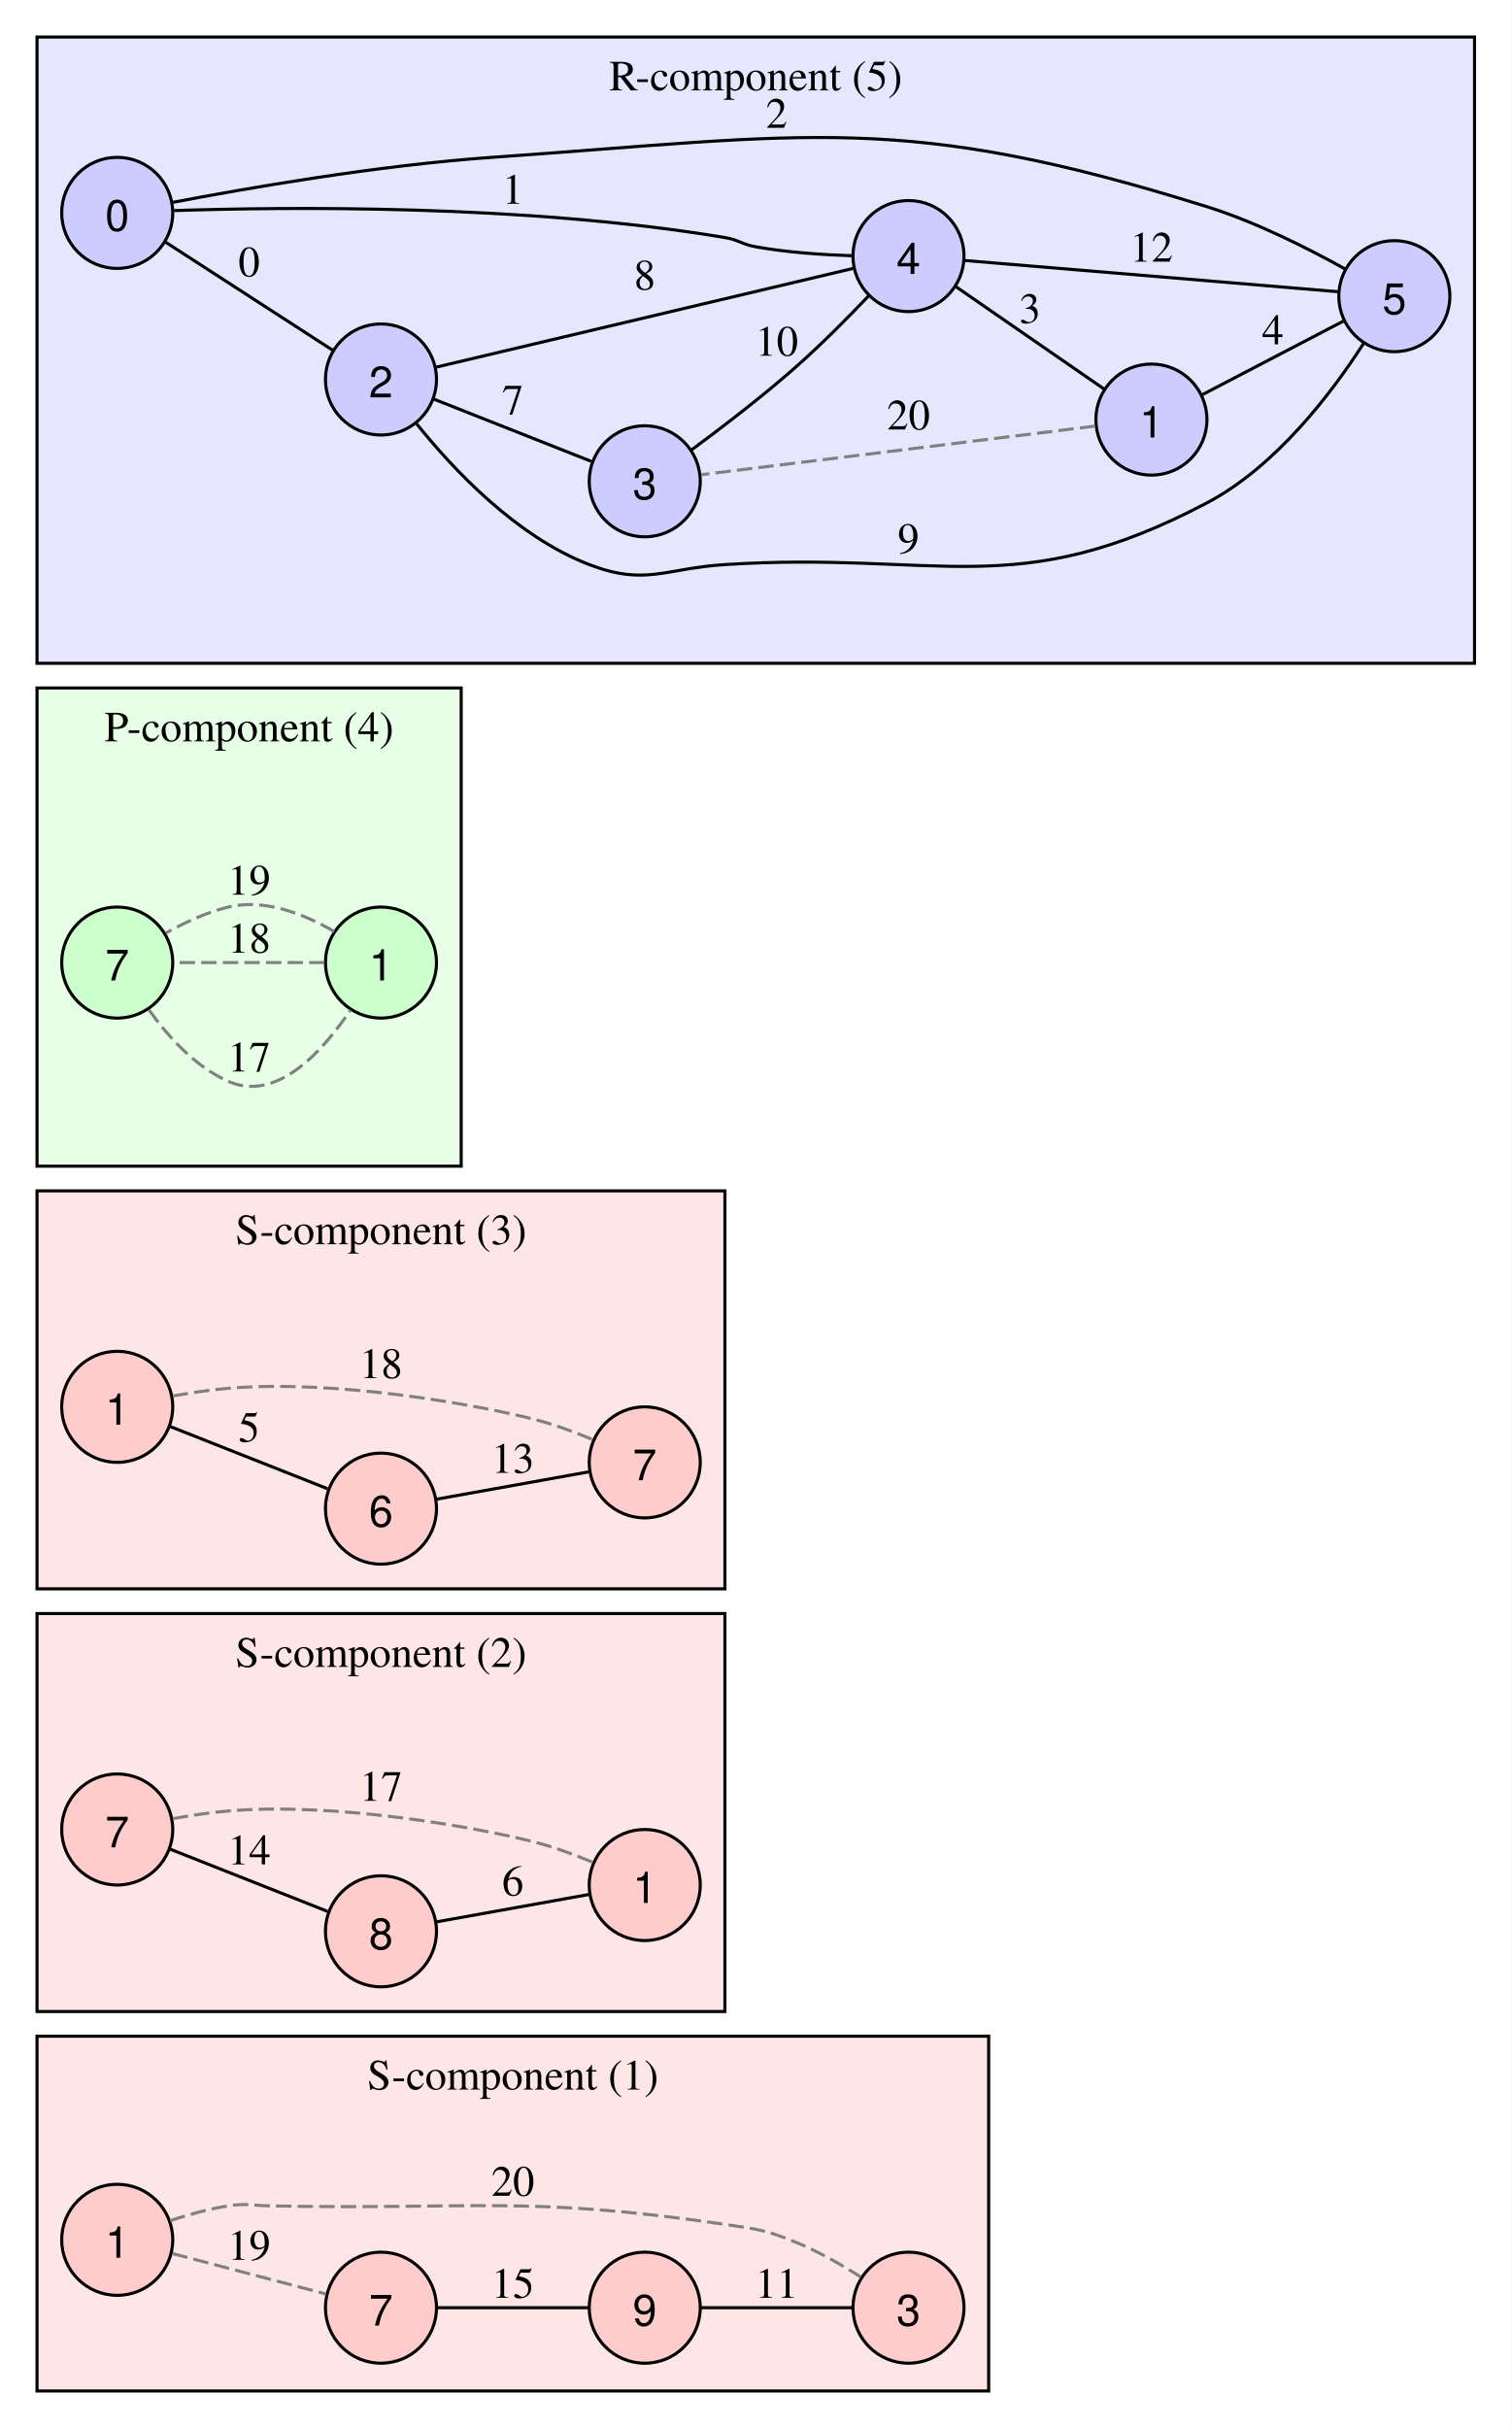
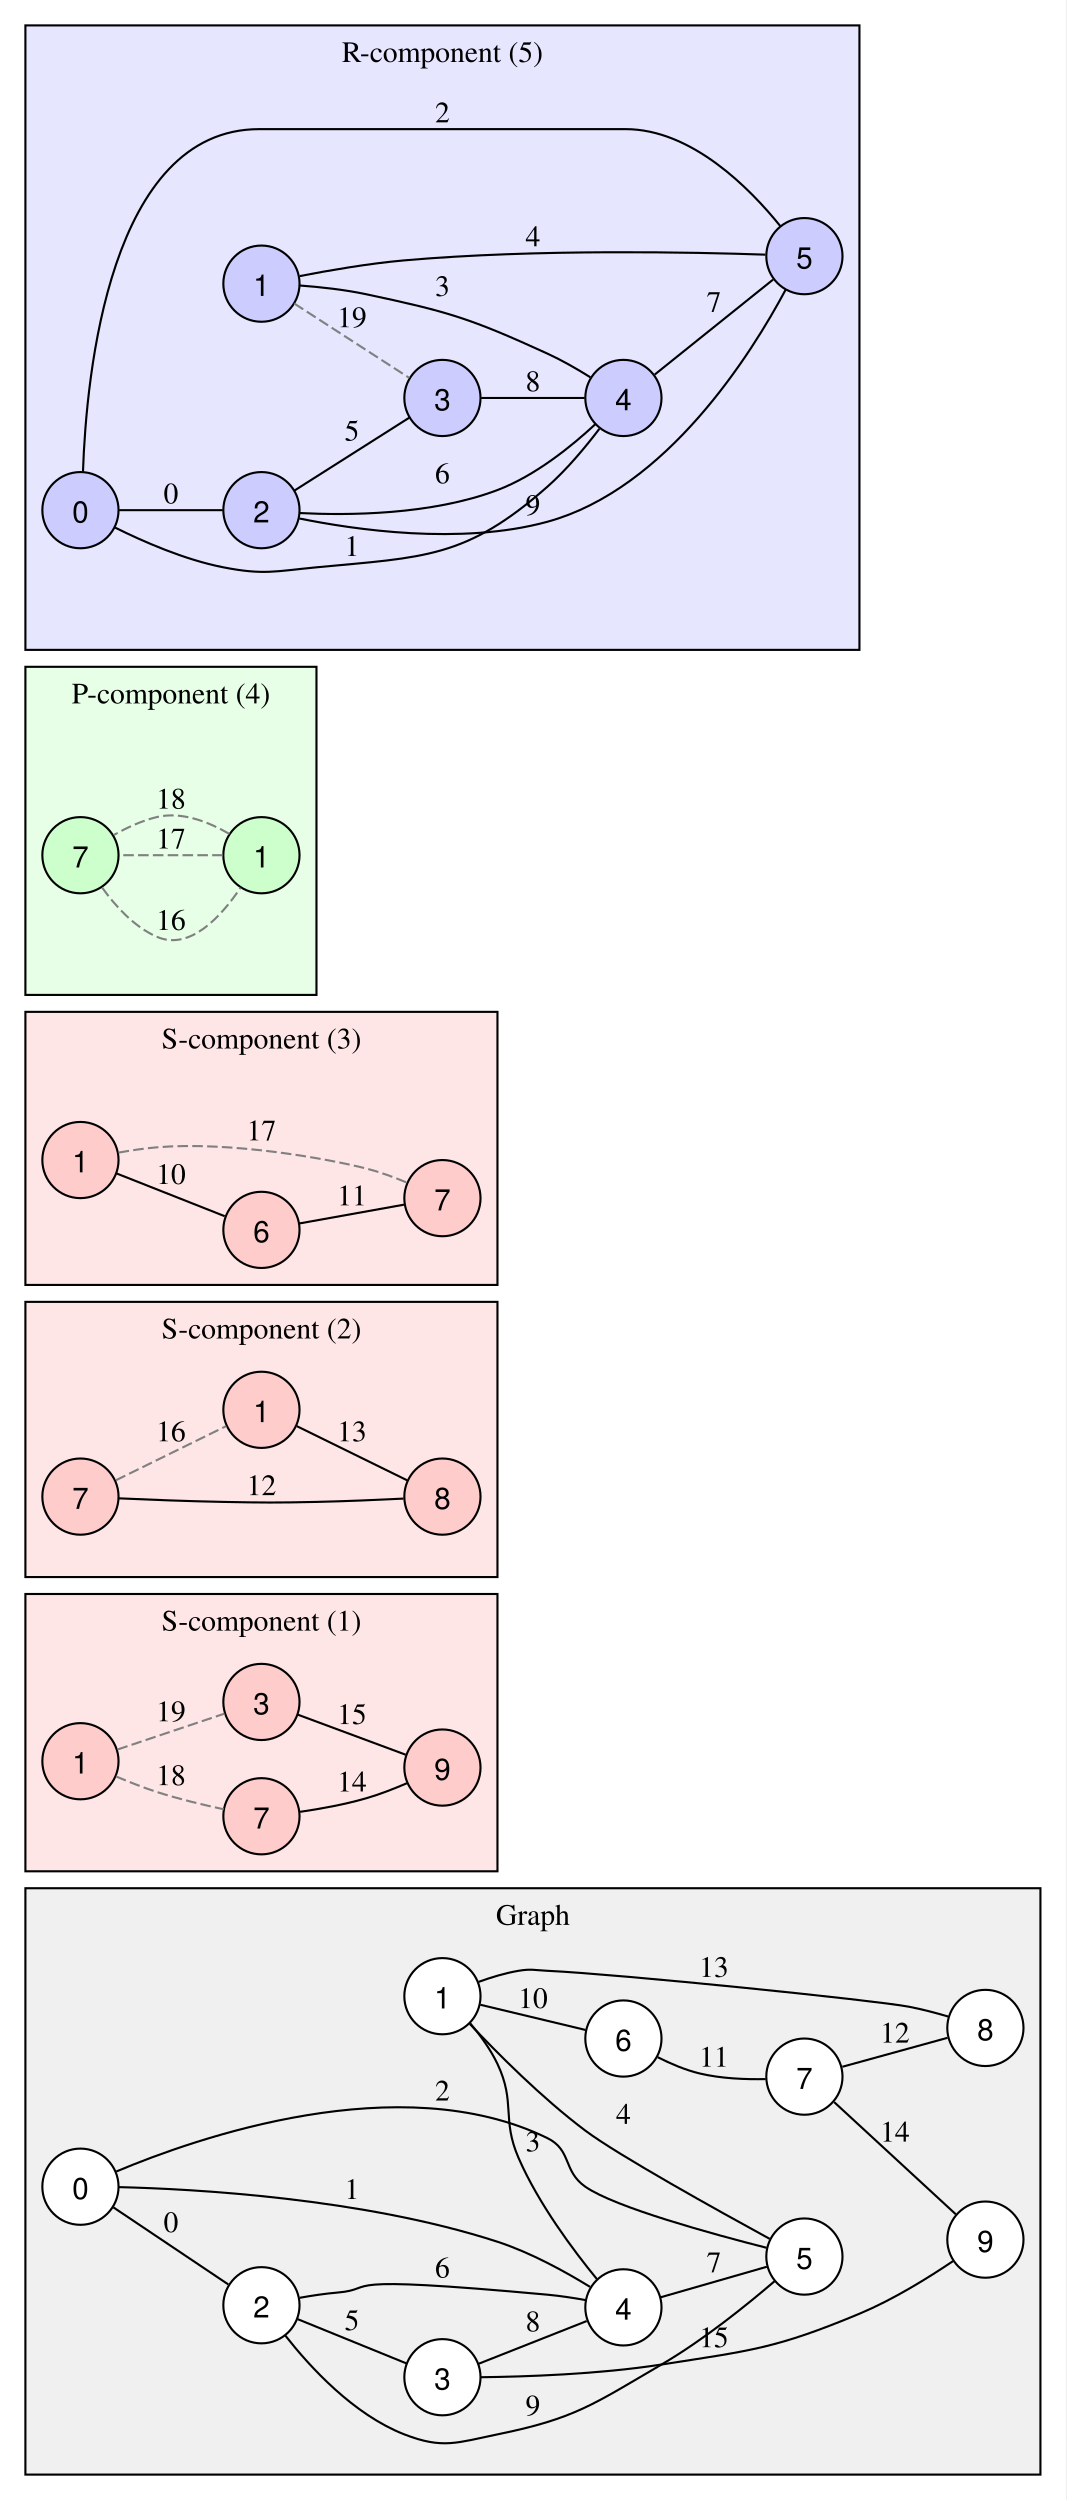
- <svg xmlns="http://www.w3.org/2000/svg" width="490pt" height="787pt" viewBox="0.00 0.00 490.00 787.00">
-   <g id="graph0" class="graph" transform="scale(1 1) rotate(0) translate(4 783)">
-     <polygon fill="white" stroke="none" points="-4,4 -4,-783 486,-783 486,4 -4,4" />
+ <svg xmlns="http://www.w3.org/2000/svg" width="504pt" height="1181pt" viewBox="0.00 0.00 504.00 1181.00">
+   <g id="graph0" class="graph" transform="scale(1 1) rotate(0) translate(4 1177)">
+     <polygon fill="white" stroke="none" points="-4,4 -4,-1177 499.5,-1177 499.5,4 -4,4" />
    <g id="clust1" class="cluster">
-       <polygon fill="#ffe6e6" stroke="black" points="8,-8 8,-123 316.5,-123 316.5,-8 8,-8" />
-       <text xml:space="preserve" text-anchor="middle" x="162.25" y="-105.7" font-family="Times,serif" font-size="14.00">S-component (1)</text>
+       <polygon fill="#f0f0f0" stroke="black" points="8,-8 8,-285 487.5,-285 487.5,-8 8,-8" />
+       <text xml:space="preserve" text-anchor="middle" x="247.75" y="-267.7" font-family="Times,serif" font-size="14.00">Graph</text>
    </g>
    <g id="clust2" class="cluster">
-       <polygon fill="#ffe6e6" stroke="black" points="8,-131 8,-260 231,-260 231,-131 8,-131" />
-       <text xml:space="preserve" text-anchor="middle" x="119.5" y="-242.7" font-family="Times,serif" font-size="14.00">S-component (2)</text>
+       <polygon fill="#ffe6e6" stroke="black" points="8,-293 8,-424 231,-424 231,-293 8,-293" />
+       <text xml:space="preserve" text-anchor="middle" x="119.5" y="-406.7" font-family="Times,serif" font-size="14.00">S-component (1)</text>
    </g>
    <g id="clust3" class="cluster">
-       <polygon fill="#ffe6e6" stroke="black" points="8,-268 8,-397 231,-397 231,-268 8,-268" />
-       <text xml:space="preserve" text-anchor="middle" x="119.5" y="-379.7" font-family="Times,serif" font-size="14.00">S-component (3)</text>
+       <polygon fill="#ffe6e6" stroke="black" points="8,-432 8,-562 231,-562 231,-432 8,-432" />
+       <text xml:space="preserve" text-anchor="middle" x="119.5" y="-544.7" font-family="Times,serif" font-size="14.00">S-component (2)</text>
    </g>
    <g id="clust4" class="cluster">
-       <polygon fill="#e6ffe6" stroke="black" points="8,-405 8,-560 145.5,-560 145.5,-405 8,-405" />
-       <text xml:space="preserve" text-anchor="middle" x="76.75" y="-542.7" font-family="Times,serif" font-size="14.00">P-component (4)</text>
+       <polygon fill="#ffe6e6" stroke="black" points="8,-570 8,-699 231,-699 231,-570 8,-570" />
+       <text xml:space="preserve" text-anchor="middle" x="119.5" y="-681.7" font-family="Times,serif" font-size="14.00">S-component (3)</text>
    </g>
    <g id="clust5" class="cluster">
-       <polygon fill="#e6e6ff" stroke="black" points="8,-568 8,-771 474,-771 474,-568 8,-568" />
-       <text xml:space="preserve" text-anchor="middle" x="241" y="-753.7" font-family="Times,serif" font-size="14.00">R-component (5)</text>
+       <polygon fill="#e6ffe6" stroke="black" points="8,-707 8,-862 145.5,-862 145.5,-707 8,-707" />
+       <text xml:space="preserve" text-anchor="middle" x="76.75" y="-844.7" font-family="Times,serif" font-size="14.00">P-component (4)</text>
+     </g>
+     <g id="clust6" class="cluster">
+       <polygon fill="#e6e6ff" stroke="black" points="8,-870 8,-1165 402,-1165 402,-870 8,-870" />
+       <text xml:space="preserve" text-anchor="middle" x="205" y="-1147.7" font-family="Times,serif" font-size="14.00">R-component (5)</text>
    </g>
    <g id="node1" class="node">
-       <ellipse fill="#ffcccc" stroke="black" cx="119.5" cy="-35" rx="18" ry="18" />
-       <text xml:space="preserve" text-anchor="middle" x="119.5" y="-29.2" font-family="Helvetica,sans-Serif" font-size="14.00">7</text>
+       <ellipse fill="#ffffff" stroke="black" cx="34" cy="-144" rx="18" ry="18" />
+       <text xml:space="preserve" text-anchor="middle" x="34" y="-138.2" font-family="Helvetica,sans-Serif" font-size="14.00">0</text>
    </g>
    <g id="node2" class="node">
-       <ellipse fill="#ffcccc" stroke="black" cx="205" cy="-35" rx="18" ry="18" />
-       <text xml:space="preserve" text-anchor="middle" x="205" y="-29.2" font-family="Helvetica,sans-Serif" font-size="14.00">9</text>
+       <ellipse fill="#ffffff" stroke="black" cx="119.5" cy="-88" rx="18" ry="18" />
+       <text xml:space="preserve" text-anchor="middle" x="119.5" y="-82.2" font-family="Helvetica,sans-Serif" font-size="14.00">2</text>
    </g>
    <g id="edge1" class="edge">
-       <path fill="none" stroke="black" d="M137.8,-35C152.13,-35 172.4,-35 186.72,-35" />
-       <text xml:space="preserve" text-anchor="middle" x="162.25" y="-38.2" font-family="Times,serif" font-size="14.00">15</text>
+       <path fill="none" stroke="black" d="M49.54,-134.25C64.78,-124.03 88.57,-108.07 103.84,-97.83" />
+       <text xml:space="preserve" text-anchor="middle" x="76.75" y="-122.55" font-family="Times,serif" font-size="14.00">0</text>
    </g>
    <g id="node3" class="node">
-       <ellipse fill="#ffcccc" stroke="black" cx="290.5" cy="-35" rx="18" ry="18" />
-       <text xml:space="preserve" text-anchor="middle" x="290.5" y="-29.2" font-family="Helvetica,sans-Serif" font-size="14.00">3</text>
+       <ellipse fill="#ffffff" stroke="black" cx="290.5" cy="-87" rx="18" ry="18" />
+       <text xml:space="preserve" text-anchor="middle" x="290.5" y="-81.2" font-family="Helvetica,sans-Serif" font-size="14.00">4</text>
    </g>
    <g id="edge2" class="edge">
-       <path fill="none" stroke="black" d="M223.3,-35C237.63,-35 257.9,-35 272.22,-35" />
-       <text xml:space="preserve" text-anchor="middle" x="247.75" y="-38.2" font-family="Times,serif" font-size="14.00">11</text>
+       <path fill="none" stroke="black" d="M52.24,-143.8C86.94,-142.95 167.34,-138.7 231,-118 246.74,-112.88 263.28,-103.71 274.74,-96.67" />
+       <text xml:space="preserve" text-anchor="middle" x="162.25" y="-138.19" font-family="Times,serif" font-size="14.00">1</text>
    </g>
    <g id="node4" class="node">
-       <ellipse fill="#ffcccc" stroke="black" cx="34" cy="-57" rx="18" ry="18" />
-       <text xml:space="preserve" text-anchor="middle" x="34" y="-51.2" font-family="Helvetica,sans-Serif" font-size="14.00">1</text>
+       <ellipse fill="#ffffff" stroke="black" cx="376" cy="-111" rx="18" ry="18" />
+       <text xml:space="preserve" text-anchor="middle" x="376" y="-105.2" font-family="Helvetica,sans-Serif" font-size="14.00">5</text>
+     </g>
+     <g id="edge3" class="edge">
+       <path fill="none" stroke="black" d="M50.89,-151.16C88.48,-166.98 184.92,-200.9 254.5,-167 266.17,-161.31 261.85,-151.43 272.5,-144 286.53,-134.21 332.88,-121.56 358.17,-115.13" />
+       <text xml:space="preserve" text-anchor="middle" x="205" y="-184.71" font-family="Times,serif" font-size="14.00">2</text>
+     </g>
+     <g id="edge7" class="edge">
+       <path fill="none" stroke="black" d="M137.52,-91.51C143.21,-92.53 149.6,-93.5 155.5,-94 175.91,-95.74 149.04,-102.6 254.5,-93 260.39,-92.46 266.79,-91.49 272.48,-90.47" />
+       <text xml:space="preserve" text-anchor="middle" x="205" y="-101.07" font-family="Times,serif" font-size="14.00">6</text>
+     </g>
+     <g id="edge10" class="edge">
+       <path fill="none" stroke="black" d="M130.82,-73.64C142.5,-58.73 163.06,-36.32 187,-27 205.22,-19.91 211.84,-23.09 231,-27 267.68,-34.48 276.17,-41.13 308.5,-60 328.35,-71.59 349.03,-88.3 361.95,-99.4" />
+       <text xml:space="preserve" text-anchor="middle" x="247.75" y="-35.95" font-family="Times,serif" font-size="14.00">9</text>
+     </g>
+     <g id="node6" class="node">
+       <ellipse fill="#ffffff" stroke="black" cx="205" cy="-54" rx="18" ry="18" />
+       <text xml:space="preserve" text-anchor="middle" x="205" y="-48.2" font-family="Helvetica,sans-Serif" font-size="14.00">3</text>
+     </g>
+     <g id="edge6" class="edge">
+       <path fill="none" stroke="black" d="M136.6,-81.44C151.39,-75.42 173.18,-66.55 187.95,-60.54" />
+       <text xml:space="preserve" text-anchor="middle" x="162.25" y="-76.24" font-family="Times,serif" font-size="14.00">5</text>
+     </g>
+     <g id="edge8" class="edge">
+       <path fill="none" stroke="black" d="M308,-91.74C322.54,-95.92 343.63,-101.98 358.25,-106.19" />
+       <text xml:space="preserve" text-anchor="middle" x="333.25" y="-103.64" font-family="Times,serif" font-size="14.00">7</text>
+     </g>
+     <g id="node5" class="node">
+       <ellipse fill="#ffffff" stroke="black" cx="205" cy="-234" rx="18" ry="18" />
+       <text xml:space="preserve" text-anchor="middle" x="205" y="-228.2" font-family="Helvetica,sans-Serif" font-size="14.00">1</text>
    </g>
    <g id="edge4" class="edge">
-       <path fill="none" stroke="gray" stroke-dasharray="5,2" d="M51.9,-52.55C66.38,-48.73 87.15,-43.26 101.63,-39.45" />
-       <text xml:space="preserve" text-anchor="middle" x="76.75" y="-50.52" font-family="Times,serif" font-size="14.00">19</text>
-     </g>
-     <g id="edge3" class="edge">
-       <path fill="none" stroke="gray" stroke-dasharray="5,2" d="M51.14,-63.2C56.99,-65.14 63.7,-67.03 70,-68 75.93,-68.91 77.5,-68.12 83.5,-68 149.1,-66.67 166.08,-71.5 231,-62 241.67,-60.44 244.55,-60.15 254.5,-56 261.56,-53.05 268.9,-48.86 275.01,-44.99" />
-       <text xml:space="preserve" text-anchor="middle" x="162.25" y="-71.27" font-family="Times,serif" font-size="14.00">20</text>
-     </g>
-     <g id="node5" class="node">
-       <ellipse fill="#ffcccc" stroke="black" cx="34" cy="-190" rx="18" ry="18" />
-       <text xml:space="preserve" text-anchor="middle" x="34" y="-184.2" font-family="Helvetica,sans-Serif" font-size="14.00">7</text>
-     </g>
-     <g id="node6" class="node">
-       <ellipse fill="#ffcccc" stroke="black" cx="119.5" cy="-157" rx="18" ry="18" />
-       <text xml:space="preserve" text-anchor="middle" x="119.5" y="-151.2" font-family="Helvetica,sans-Serif" font-size="14.00">8</text>
+       <path fill="none" stroke="black" d="M218.14,-221.18C222.78,-215.65 227.74,-208.88 231,-202 239.67,-183.68 232.89,-176.08 241,-157.5 250.46,-135.85 266.87,-113.9 277.96,-100.37" />
+       <text xml:space="preserve" text-anchor="middle" x="247.75" y="-160.7" font-family="Times,serif" font-size="14.00">3</text>
    </g>
    <g id="edge5" class="edge">
-       <path fill="none" stroke="black" d="M51.1,-183.64C65.79,-177.83 87.4,-169.29 102.16,-163.46" />
-       <text xml:space="preserve" text-anchor="middle" x="76.75" y="-178.68" font-family="Times,serif" font-size="14.00">14</text>
+       <path fill="none" stroke="black" d="M217.95,-220.88C230.68,-207.33 251.82,-186.03 272.5,-170.5 287.8,-159.01 334.98,-132.81 359.63,-119.34" />
+       <text xml:space="preserve" text-anchor="middle" x="290.5" y="-173.7" font-family="Times,serif" font-size="14.00">4</text>
    </g>
    <g id="node7" class="node">
-       <ellipse fill="#ffcccc" stroke="black" cx="205" cy="-172" rx="18" ry="18" />
-       <text xml:space="preserve" text-anchor="middle" x="205" y="-166.2" font-family="Helvetica,sans-Serif" font-size="14.00">1</text>
-     </g>
-     <g id="edge7" class="edge">
-       <path fill="none" stroke="gray" stroke-dasharray="5,2" d="M52.02,-193.51C57.71,-194.53 64.1,-195.5 70,-196 104.54,-198.94 150.44,-190.71 169,-186 175.47,-184.36 182.34,-181.8 188.27,-179.32" />
-       <text xml:space="preserve" text-anchor="middle" x="119.5" y="-199.3" font-family="Times,serif" font-size="14.00">17</text>
-     </g>
-     <g id="edge6" class="edge">
-       <path fill="none" stroke="black" d="M137.4,-160.04C151.79,-162.62 172.38,-166.32 186.84,-168.92" />
-       <text xml:space="preserve" text-anchor="middle" x="162.25" y="-168.6" font-family="Times,serif" font-size="14.00">6</text>
+       <ellipse fill="#ffffff" stroke="black" cx="290.5" cy="-214" rx="18" ry="18" />
+       <text xml:space="preserve" text-anchor="middle" x="290.5" y="-208.2" font-family="Helvetica,sans-Serif" font-size="14.00">6</text>
+     </g>
+     <g id="edge11" class="edge">
+       <path fill="none" stroke="black" d="M222.9,-229.95C237.38,-226.48 258.15,-221.51 272.63,-218.04" />
+       <text xml:space="preserve" text-anchor="middle" x="247.75" y="-228.4" font-family="Times,serif" font-size="14.00">10</text>
+     </g>
+     <g id="node9" class="node">
+       <ellipse fill="#ffffff" stroke="black" cx="461.5" cy="-219" rx="18" ry="18" />
+       <text xml:space="preserve" text-anchor="middle" x="461.5" y="-213.2" font-family="Helvetica,sans-Serif" font-size="14.00">8</text>
+     </g>
+     <g id="edge14" class="edge">
+       <path fill="none" stroke="black" d="M222.09,-240.76C227.94,-242.88 234.66,-244.94 241,-246 246.92,-246.99 248.51,-246.28 254.5,-246 288.2,-244.44 409.53,-232.07 425.5,-229 431.58,-227.83 438.14,-226.09 443.91,-224.39" />
+       <text xml:space="preserve" text-anchor="middle" x="333.25" y="-243.1" font-family="Times,serif" font-size="14.00">13</text>
+     </g>
+     <g id="edge9" class="edge">
+       <path fill="none" stroke="black" d="M222.1,-60.36C236.79,-66.17 258.4,-74.71 273.16,-80.54" />
+       <text xml:space="preserve" text-anchor="middle" x="247.75" y="-75.68" font-family="Times,serif" font-size="14.00">8</text>
+     </g>
+     <g id="node10" class="node">
+       <ellipse fill="#ffffff" stroke="black" cx="461.5" cy="-119" rx="18" ry="18" />
+       <text xml:space="preserve" text-anchor="middle" x="461.5" y="-113.2" font-family="Helvetica,sans-Serif" font-size="14.00">9</text>
+     </g>
+     <g id="edge16" class="edge">
+       <path fill="none" stroke="black" d="M223.16,-54C243.6,-54.23 278.74,-55.35 308.5,-60 350.89,-66.62 362.4,-67.48 402,-84 417.95,-90.65 434.73,-101.1 446.21,-108.85" />
+       <text xml:space="preserve" text-anchor="middle" x="333.25" y="-68.18" font-family="Times,serif" font-size="14.00">15</text>
    </g>
    <g id="node8" class="node">
-       <ellipse fill="#ffcccc" stroke="black" cx="34" cy="-327" rx="18" ry="18" />
-       <text xml:space="preserve" text-anchor="middle" x="34" y="-321.2" font-family="Helvetica,sans-Serif" font-size="14.00">1</text>
-     </g>
-     <g id="node9" class="node">
-       <ellipse fill="#ffcccc" stroke="black" cx="119.5" cy="-294" rx="18" ry="18" />
-       <text xml:space="preserve" text-anchor="middle" x="119.5" y="-288.2" font-family="Helvetica,sans-Serif" font-size="14.00">6</text>
-     </g>
-     <g id="edge8" class="edge">
-       <path fill="none" stroke="black" d="M51.1,-320.64C65.79,-314.83 87.4,-306.29 102.16,-300.46" />
-       <text xml:space="preserve" text-anchor="middle" x="76.75" y="-315.68" font-family="Times,serif" font-size="14.00">5</text>
-     </g>
-     <g id="node10" class="node">
-       <ellipse fill="#ffcccc" stroke="black" cx="205" cy="-309" rx="18" ry="18" />
-       <text xml:space="preserve" text-anchor="middle" x="205" y="-303.2" font-family="Helvetica,sans-Serif" font-size="14.00">7</text>
-     </g>
-     <g id="edge10" class="edge">
-       <path fill="none" stroke="gray" stroke-dasharray="5,2" d="M52.02,-330.51C57.71,-331.53 64.1,-332.5 70,-333 104.54,-335.94 150.44,-327.71 169,-323 175.47,-321.36 182.34,-318.8 188.27,-316.32" />
-       <text xml:space="preserve" text-anchor="middle" x="119.5" y="-336.3" font-family="Times,serif" font-size="14.00">18</text>
-     </g>
-     <g id="edge9" class="edge">
-       <path fill="none" stroke="black" d="M137.4,-297.04C151.79,-299.62 172.38,-303.32 186.84,-305.92" />
-       <text xml:space="preserve" text-anchor="middle" x="162.25" y="-305.6" font-family="Times,serif" font-size="14.00">13</text>
+       <ellipse fill="#ffffff" stroke="black" cx="376" cy="-196" rx="18" ry="18" />
+       <text xml:space="preserve" text-anchor="middle" x="376" y="-190.2" font-family="Helvetica,sans-Serif" font-size="14.00">7</text>
+     </g>
+     <g id="edge12" class="edge">
+       <path fill="none" stroke="black" d="M306.68,-205.18C312.66,-202.16 319.71,-199.13 326.5,-197.5 336.66,-195.06 348.35,-194.63 357.72,-194.84" />
+       <text xml:space="preserve" text-anchor="middle" x="333.25" y="-200.7" font-family="Times,serif" font-size="14.00">11</text>
+     </g>
+     <g id="edge13" class="edge">
+       <path fill="none" stroke="black" d="M393.9,-200.65C408.38,-204.64 429.15,-210.36 443.63,-214.35" />
+       <text xml:space="preserve" text-anchor="middle" x="418.75" y="-212.08" font-family="Times,serif" font-size="14.00">12</text>
+     </g>
+     <g id="edge15" class="edge">
+       <path fill="none" stroke="black" d="M390.05,-183.97C405.73,-169.5 431.9,-145.37 447.54,-130.95" />
+       <text xml:space="preserve" text-anchor="middle" x="418.75" y="-165.31" font-family="Times,serif" font-size="14.00">14</text>
    </g>
    <g id="node11" class="node">
-       <ellipse fill="#ccffcc" stroke="black" cx="34" cy="-471" rx="18" ry="18" />
-       <text xml:space="preserve" text-anchor="middle" x="34" y="-465.2" font-family="Helvetica,sans-Serif" font-size="14.00">7</text>
+       <ellipse fill="#ffcccc" stroke="black" cx="119.5" cy="-319" rx="18" ry="18" />
+       <text xml:space="preserve" text-anchor="middle" x="119.5" y="-313.2" font-family="Helvetica,sans-Serif" font-size="14.00">7</text>
    </g>
    <g id="node12" class="node">
-       <ellipse fill="#ccffcc" stroke="black" cx="119.5" cy="-471" rx="18" ry="18" />
-       <text xml:space="preserve" text-anchor="middle" x="119.5" y="-465.2" font-family="Helvetica,sans-Serif" font-size="14.00">1</text>
-     </g>
-     <g id="edge11" class="edge">
-       <path fill="none" stroke="gray" stroke-dasharray="5,2" d="M44.29,-455.65C50.4,-447.1 59.26,-437.25 70,-432.5 85.63,-425.58 100.56,-442.11 109.62,-455.63" />
-       <text xml:space="preserve" text-anchor="middle" x="76.75" y="-435.7" font-family="Times,serif" font-size="14.00">17</text>
-     </g>
-     <g id="edge12" class="edge">
-       <path fill="none" stroke="gray" stroke-dasharray="5,2" d="M101.22,-471C86.9,-471 66.63,-471 52.3,-471" />
-       <text xml:space="preserve" text-anchor="middle" x="76.75" y="-474.2" font-family="Times,serif" font-size="14.00">18</text>
-     </g>
-     <g id="edge13" class="edge">
-       <path fill="none" stroke="gray" stroke-dasharray="5,2" d="M104.35,-481.05C94.82,-486.61 81.87,-491.87 70,-489 62.96,-487.3 55.75,-483.92 49.72,-480.54" />
-       <text xml:space="preserve" text-anchor="middle" x="76.75" y="-493.01" font-family="Times,serif" font-size="14.00">19</text>
+       <ellipse fill="#ffcccc" stroke="black" cx="205" cy="-342" rx="18" ry="18" />
+       <text xml:space="preserve" text-anchor="middle" x="205" y="-336.2" font-family="Helvetica,sans-Serif" font-size="14.00">9</text>
+     </g>
+     <g id="edge17" class="edge">
+       <path fill="none" stroke="black" d="M137.77,-321.09C147.12,-322.45 158.82,-324.54 169,-327.5 175.44,-329.37 182.31,-332.06 188.23,-334.61" />
+       <text xml:space="preserve" text-anchor="middle" x="162.25" y="-330.7" font-family="Times,serif" font-size="14.00">14</text>
    </g>
    <g id="node13" class="node">
-       <ellipse fill="#ccccff" stroke="black" cx="34" cy="-714" rx="18" ry="18" />
-       <text xml:space="preserve" text-anchor="middle" x="34" y="-708.2" font-family="Helvetica,sans-Serif" font-size="14.00">0</text>
+       <ellipse fill="#ffcccc" stroke="black" cx="119.5" cy="-373" rx="18" ry="18" />
+       <text xml:space="preserve" text-anchor="middle" x="119.5" y="-367.2" font-family="Helvetica,sans-Serif" font-size="14.00">3</text>
+     </g>
+     <g id="edge18" class="edge">
+       <path fill="none" stroke="black" d="M136.6,-367.02C151.29,-361.57 172.9,-353.55 187.66,-348.06" />
+       <text xml:space="preserve" text-anchor="middle" x="162.25" y="-362.56" font-family="Times,serif" font-size="14.00">15</text>
    </g>
    <g id="node14" class="node">
-       <ellipse fill="#ccccff" stroke="black" cx="119.5" cy="-660" rx="18" ry="18" />
-       <text xml:space="preserve" text-anchor="middle" x="119.5" y="-654.2" font-family="Helvetica,sans-Serif" font-size="14.00">2</text>
-     </g>
-     <g id="edge14" class="edge">
-       <path fill="none" stroke="black" d="M49.54,-704.59C64.78,-694.74 88.57,-679.36 103.84,-669.48" />
-       <text xml:space="preserve" text-anchor="middle" x="76.75" y="-693.43" font-family="Times,serif" font-size="14.00">0</text>
+       <ellipse fill="#ffcccc" stroke="black" cx="34" cy="-345" rx="18" ry="18" />
+       <text xml:space="preserve" text-anchor="middle" x="34" y="-339.2" font-family="Helvetica,sans-Serif" font-size="14.00">1</text>
+     </g>
+     <g id="edge20" class="edge">
+       <path fill="none" stroke="gray" stroke-dasharray="5,2" d="M50.83,-337.81C56.76,-335.29 63.62,-332.56 70,-330.5 80.37,-327.14 92.29,-324.31 101.71,-322.29" />
+       <text xml:space="preserve" text-anchor="middle" x="76.75" y="-333.7" font-family="Times,serif" font-size="14.00">18</text>
+     </g>
+     <g id="edge19" class="edge">
+       <path fill="none" stroke="gray" stroke-dasharray="5,2" d="M51.5,-350.53C66.14,-355.44 87.41,-362.57 102.04,-367.48" />
+       <text xml:space="preserve" text-anchor="middle" x="76.75" y="-363.88" font-family="Times,serif" font-size="14.00">19</text>
    </g>
    <g id="node15" class="node">
-       <ellipse fill="#ccccff" stroke="black" cx="205" cy="-627" rx="18" ry="18" />
-       <text xml:space="preserve" text-anchor="middle" x="205" y="-621.2" font-family="Helvetica,sans-Serif" font-size="14.00">3</text>
-     </g>
-     <g id="edge15" class="edge">
-       <path fill="none" stroke="black" d="M136.6,-653.64C151.29,-647.83 172.9,-639.29 187.66,-633.46" />
-       <text xml:space="preserve" text-anchor="middle" x="162.25" y="-648.68" font-family="Times,serif" font-size="14.00">7</text>
+       <ellipse fill="#ffcccc" stroke="black" cx="34" cy="-470" rx="18" ry="18" />
+       <text xml:space="preserve" text-anchor="middle" x="34" y="-464.2" font-family="Helvetica,sans-Serif" font-size="14.00">7</text>
    </g>
    <g id="node16" class="node">
-       <ellipse fill="#ccccff" stroke="black" cx="290.5" cy="-700" rx="18" ry="18" />
-       <text xml:space="preserve" text-anchor="middle" x="290.5" y="-694.2" font-family="Helvetica,sans-Serif" font-size="14.00">4</text>
-     </g>
-     <g id="edge16" class="edge">
-       <path fill="none" stroke="black" d="M219.98,-637.03C229.89,-644.33 243.35,-654.61 254.5,-664.5 262.53,-671.62 270.99,-680.17 277.59,-687.1" />
-       <text xml:space="preserve" text-anchor="middle" x="247.75" y="-667.7" font-family="Times,serif" font-size="14.00">10</text>
-     </g>
-     <g id="edge18" class="edge">
-       <path fill="none" stroke="black" d="M272.33,-700.1C263,-700.4 251.3,-701.16 241,-703 236.43,-703.82 235.58,-705.23 231,-706 165.84,-716.93 86.88,-715.89 52.45,-714.74" />
-       <text xml:space="preserve" text-anchor="middle" x="162.25" y="-716.96" font-family="Times,serif" font-size="14.00">1</text>
-     </g>
-     <g id="edge17" class="edge">
-       <path fill="none" stroke="black" d="M272.49,-695.98C240.04,-688.29 169.63,-671.63 137.32,-663.98" />
-       <text xml:space="preserve" text-anchor="middle" x="205" y="-689.12" font-family="Times,serif" font-size="14.00">8</text>
+       <ellipse fill="#ffcccc" stroke="black" cx="205" cy="-470" rx="18" ry="18" />
+       <text xml:space="preserve" text-anchor="middle" x="205" y="-464.2" font-family="Helvetica,sans-Serif" font-size="14.00">8</text>
+     </g>
+     <g id="edge21" class="edge">
+       <path fill="none" stroke="black" d="M52.22,-469.18C65.64,-468.57 84.75,-467.81 101.5,-467.5 121.05,-467.13 125.95,-467.08 145.5,-467.5 159.32,-467.8 174.97,-468.48 186.6,-469.06" />
+       <text xml:space="preserve" text-anchor="middle" x="119.5" y="-470.7" font-family="Times,serif" font-size="14.00">12</text>
    </g>
    <g id="node17" class="node">
-       <ellipse fill="#ccccff" stroke="black" cx="369.25" cy="-647" rx="18" ry="18" />
-       <text xml:space="preserve" text-anchor="middle" x="369.25" y="-641.2" font-family="Helvetica,sans-Serif" font-size="14.00">1</text>
-     </g>
-     <g id="edge19" class="edge">
-       <path fill="none" stroke="black" d="M305.94,-690.03C319.66,-680.56 340.18,-666.38 353.88,-656.92" />
-       <text xml:space="preserve" text-anchor="middle" x="329.88" y="-678.29" font-family="Times,serif" font-size="14.00">3</text>
-     </g>
-     <g id="edge20" class="edge">
-       <path fill="none" stroke="gray" stroke-dasharray="5,2" d="M351.01,-644.88C319.87,-641.04 254.59,-632.99 223.36,-629.14" />
-       <text xml:space="preserve" text-anchor="middle" x="290.5" y="-643.79" font-family="Times,serif" font-size="14.00">20</text>
+       <ellipse fill="#ffcccc" stroke="black" cx="119.5" cy="-511" rx="18" ry="18" />
+       <text xml:space="preserve" text-anchor="middle" x="119.5" y="-505.2" font-family="Helvetica,sans-Serif" font-size="14.00">1</text>
+     </g>
+     <g id="edge23" class="edge">
+       <path fill="none" stroke="gray" stroke-dasharray="5,2" d="M50.71,-477.71C65.63,-485.04 87.96,-496 102.86,-503.32" />
+       <text xml:space="preserve" text-anchor="middle" x="76.75" y="-496.15" font-family="Times,serif" font-size="14.00">16</text>
+     </g>
+     <g id="edge22" class="edge">
+       <path fill="none" stroke="black" d="M136.21,-503.29C151.13,-495.96 173.46,-485 188.36,-477.68" />
+       <text xml:space="preserve" text-anchor="middle" x="162.25" y="-496.15" font-family="Times,serif" font-size="14.00">13</text>
    </g>
    <g id="node18" class="node">
-       <ellipse fill="#ccccff" stroke="black" cx="448" cy="-687" rx="18" ry="18" />
-       <text xml:space="preserve" text-anchor="middle" x="448" y="-681.2" font-family="Helvetica,sans-Serif" font-size="14.00">5</text>
-     </g>
-     <g id="edge21" class="edge">
-       <path fill="none" stroke="black" d="M385.78,-655.09C399.1,-662.03 418.18,-671.98 431.49,-678.92" />
-       <text xml:space="preserve" text-anchor="middle" x="408.62" y="-671.4" font-family="Times,serif" font-size="14.00">4</text>
+       <ellipse fill="#ffcccc" stroke="black" cx="34" cy="-629" rx="18" ry="18" />
+       <text xml:space="preserve" text-anchor="middle" x="34" y="-623.2" font-family="Helvetica,sans-Serif" font-size="14.00">1</text>
+     </g>
+     <g id="node19" class="node">
+       <ellipse fill="#ffcccc" stroke="black" cx="119.5" cy="-596" rx="18" ry="18" />
+       <text xml:space="preserve" text-anchor="middle" x="119.5" y="-590.2" font-family="Helvetica,sans-Serif" font-size="14.00">6</text>
    </g>
    <g id="edge24" class="edge">
-       <path fill="none" stroke="black" d="M432.28,-695.68C420.49,-702.25 403.32,-710.98 387.25,-716 288.71,-746.81 258.49,-739.19 155.5,-732 118.36,-729.41 75.33,-721.87 52.07,-717.42" />
-       <text xml:space="preserve" text-anchor="middle" x="247.75" y="-741.57" font-family="Times,serif" font-size="14.00">2</text>
-     </g>
-     <g id="edge23" class="edge">
-       <path fill="none" stroke="black" d="M437.97,-671.59C427.8,-655.77 409.73,-631.84 387.25,-620 325.31,-587.37 300.87,-604.45 231,-600 211.48,-598.76 205.25,-592.98 187,-600 163.34,-609.1 142.85,-630.93 131.09,-645.6" />
-       <text xml:space="preserve" text-anchor="middle" x="290.5" y="-603.72" font-family="Times,serif" font-size="14.00">9</text>
-     </g>
-     <g id="edge22" class="edge">
-       <path fill="none" stroke="black" d="M429.69,-688.45C399.74,-690.95 338.63,-696.06 308.74,-698.56" />
-       <text xml:space="preserve" text-anchor="middle" x="369.25" y="-698.2" font-family="Times,serif" font-size="14.00">12</text>
+       <path fill="none" stroke="black" d="M51.1,-622.64C65.79,-616.83 87.4,-608.29 102.16,-602.46" />
+       <text xml:space="preserve" text-anchor="middle" x="76.75" y="-617.68" font-family="Times,serif" font-size="14.00">10</text>
+     </g>
+     <g id="node20" class="node">
+       <ellipse fill="#ffcccc" stroke="black" cx="205" cy="-611" rx="18" ry="18" />
+       <text xml:space="preserve" text-anchor="middle" x="205" y="-605.2" font-family="Helvetica,sans-Serif" font-size="14.00">7</text>
+     </g>
+     <g id="edge26" class="edge">
+       <path fill="none" stroke="gray" stroke-dasharray="5,2" d="M52.02,-632.51C57.71,-633.53 64.1,-634.5 70,-635 104.54,-637.94 150.44,-629.71 169,-625 175.47,-623.36 182.34,-620.8 188.27,-618.32" />
+       <text xml:space="preserve" text-anchor="middle" x="119.5" y="-638.3" font-family="Times,serif" font-size="14.00">17</text>
+     </g>
+     <g id="edge25" class="edge">
+       <path fill="none" stroke="black" d="M137.4,-599.04C151.79,-601.62 172.38,-605.32 186.84,-607.92" />
+       <text xml:space="preserve" text-anchor="middle" x="162.25" y="-607.6" font-family="Times,serif" font-size="14.00">11</text>
+     </g>
+     <g id="node21" class="node">
+       <ellipse fill="#ccffcc" stroke="black" cx="34" cy="-773" rx="18" ry="18" />
+       <text xml:space="preserve" text-anchor="middle" x="34" y="-767.2" font-family="Helvetica,sans-Serif" font-size="14.00">7</text>
+     </g>
+     <g id="node22" class="node">
+       <ellipse fill="#ccffcc" stroke="black" cx="119.5" cy="-773" rx="18" ry="18" />
+       <text xml:space="preserve" text-anchor="middle" x="119.5" y="-767.2" font-family="Helvetica,sans-Serif" font-size="14.00">1</text>
+     </g>
+     <g id="edge27" class="edge">
+       <path fill="none" stroke="gray" stroke-dasharray="5,2" d="M44.29,-757.65C50.4,-749.1 59.26,-739.25 70,-734.5 85.63,-727.58 100.56,-744.11 109.62,-757.63" />
+       <text xml:space="preserve" text-anchor="middle" x="76.75" y="-737.7" font-family="Times,serif" font-size="14.00">16</text>
+     </g>
+     <g id="edge28" class="edge">
+       <path fill="none" stroke="gray" stroke-dasharray="5,2" d="M101.22,-773C86.9,-773 66.63,-773 52.3,-773" />
+       <text xml:space="preserve" text-anchor="middle" x="76.75" y="-776.2" font-family="Times,serif" font-size="14.00">17</text>
+     </g>
+     <g id="edge29" class="edge">
+       <path fill="none" stroke="gray" stroke-dasharray="5,2" d="M104.35,-783.05C94.82,-788.61 81.87,-793.87 70,-791 62.96,-789.3 55.75,-785.92 49.72,-782.54" />
+       <text xml:space="preserve" text-anchor="middle" x="76.75" y="-795.01" font-family="Times,serif" font-size="14.00">18</text>
+     </g>
+     <g id="node23" class="node">
+       <ellipse fill="#ccccff" stroke="black" cx="34" cy="-936" rx="18" ry="18" />
+       <text xml:space="preserve" text-anchor="middle" x="34" y="-930.2" font-family="Helvetica,sans-Serif" font-size="14.00">0</text>
+     </g>
+     <g id="node24" class="node">
+       <ellipse fill="#ccccff" stroke="black" cx="119.5" cy="-936" rx="18" ry="18" />
+       <text xml:space="preserve" text-anchor="middle" x="119.5" y="-930.2" font-family="Helvetica,sans-Serif" font-size="14.00">2</text>
+     </g>
+     <g id="edge30" class="edge">
+       <path fill="none" stroke="black" d="M52.3,-936C66.63,-936 86.9,-936 101.22,-936" />
+       <text xml:space="preserve" text-anchor="middle" x="76.75" y="-939.2" font-family="Times,serif" font-size="14.00">0</text>
+     </g>
+     <g id="node26" class="node">
+       <ellipse fill="#ccccff" stroke="black" cx="290.5" cy="-989" rx="18" ry="18" />
+       <text xml:space="preserve" text-anchor="middle" x="290.5" y="-983.2" font-family="Helvetica,sans-Serif" font-size="14.00">4</text>
+     </g>
+     <g id="edge34" class="edge">
+       <path fill="none" stroke="black" d="M50.33,-927.79C63.48,-921.24 83.16,-912.58 101.5,-909 120.69,-905.25 126.03,-907.15 145.5,-909 196.57,-913.85 216,-913.09 254.5,-947 263.76,-955.16 272.64,-965.86 279.14,-974.42" />
+       <text xml:space="preserve" text-anchor="middle" x="162.25" y="-914.37" font-family="Times,serif" font-size="14.00">1</text>
+     </g>
+     <g id="node28" class="node">
+       <ellipse fill="#ccccff" stroke="black" cx="376" cy="-1056" rx="18" ry="18" />
+       <text xml:space="preserve" text-anchor="middle" x="376" y="-1050.2" font-family="Helvetica,sans-Serif" font-size="14.00">5</text>
+     </g>
+     <g id="edge40" class="edge">
+       <path fill="none" stroke="black" d="M35.2,-954.25C36.76,-1000.01 47.71,-1116 118.5,-1116 118.5,-1116 118.5,-1116 291.5,-1116 322.74,-1116 350.29,-1087.96 364.59,-1070.22" />
+       <text xml:space="preserve" text-anchor="middle" x="205" y="-1119.2" font-family="Times,serif" font-size="14.00">2</text>
+     </g>
+     <g id="node25" class="node">
+       <ellipse fill="#ccccff" stroke="black" cx="205" cy="-989" rx="18" ry="18" />
+       <text xml:space="preserve" text-anchor="middle" x="205" y="-983.2" font-family="Helvetica,sans-Serif" font-size="14.00">3</text>
+     </g>
+     <g id="edge31" class="edge">
+       <path fill="none" stroke="black" d="M135.04,-945.23C150.28,-954.9 174.07,-970 189.34,-979.7" />
+       <text xml:space="preserve" text-anchor="middle" x="162.25" y="-968.87" font-family="Times,serif" font-size="14.00">5</text>
+     </g>
+     <g id="edge33" class="edge">
+       <path fill="none" stroke="black" d="M137.61,-934.64C159.88,-933.5 199.67,-933.62 231,-945.5 248.99,-952.32 266.24,-966.38 277.29,-976.67" />
+       <text xml:space="preserve" text-anchor="middle" x="205" y="-948.7" font-family="Times,serif" font-size="14.00">6</text>
+     </g>
+     <g id="edge39" class="edge">
+       <path fill="none" stroke="black" d="M137.37,-932.08C163.14,-926.82 213.63,-919.32 254.5,-930.5 311.02,-945.96 351.08,-1010.06 367.17,-1040.2" />
+       <text xml:space="preserve" text-anchor="middle" x="247.75" y="-933.7" font-family="Times,serif" font-size="14.00">9</text>
+     </g>
+     <g id="edge32" class="edge">
+       <path fill="none" stroke="black" d="M223.3,-989C237.63,-989 257.9,-989 272.22,-989" />
+       <text xml:space="preserve" text-anchor="middle" x="247.75" y="-992.2" font-family="Times,serif" font-size="14.00">8</text>
+     </g>
+     <g id="edge38" class="edge">
+       <path fill="none" stroke="black" d="M305.29,-1000.06C320.76,-1012.48 345.71,-1032.5 361.19,-1044.92" />
+       <text xml:space="preserve" text-anchor="middle" x="333.25" y="-1029.71" font-family="Times,serif" font-size="14.00">7</text>
+     </g>
+     <g id="node27" class="node">
+       <ellipse fill="#ccccff" stroke="black" cx="119.5" cy="-1043" rx="18" ry="18" />
+       <text xml:space="preserve" text-anchor="middle" x="119.5" y="-1037.2" font-family="Helvetica,sans-Serif" font-size="14.00">1</text>
+     </g>
+     <g id="edge36" class="edge">
+       <path fill="none" stroke="gray" stroke-dasharray="5,2" d="M135.04,-1033.59C150.28,-1023.74 174.07,-1008.36 189.34,-998.48" />
+       <text xml:space="preserve" text-anchor="middle" x="162.25" y="-1022.43" font-family="Times,serif" font-size="14.00">19</text>
+     </g>
+     <g id="edge35" class="edge">
+       <path fill="none" stroke="black" d="M137.7,-1042.12C147.03,-1041.43 158.73,-1040.18 169,-1038 208.11,-1029.68 218.13,-1026.61 254.5,-1010 261.46,-1006.82 268.78,-1002.59 274.91,-998.75" />
+       <text xml:space="preserve" text-anchor="middle" x="205" y="-1037.16" font-family="Times,serif" font-size="14.00">3</text>
+     </g>
+     <g id="edge37" class="edge">
+       <path fill="none" stroke="black" d="M137.63,-1046.58C151.01,-1049.19 170.1,-1052.52 187,-1054 249.59,-1059.48 324.35,-1057.85 357.59,-1056.7" />
+       <text xml:space="preserve" text-anchor="middle" x="247.75" y="-1060.66" font-family="Times,serif" font-size="14.00">4</text>
    </g>
  </g>
</svg>
